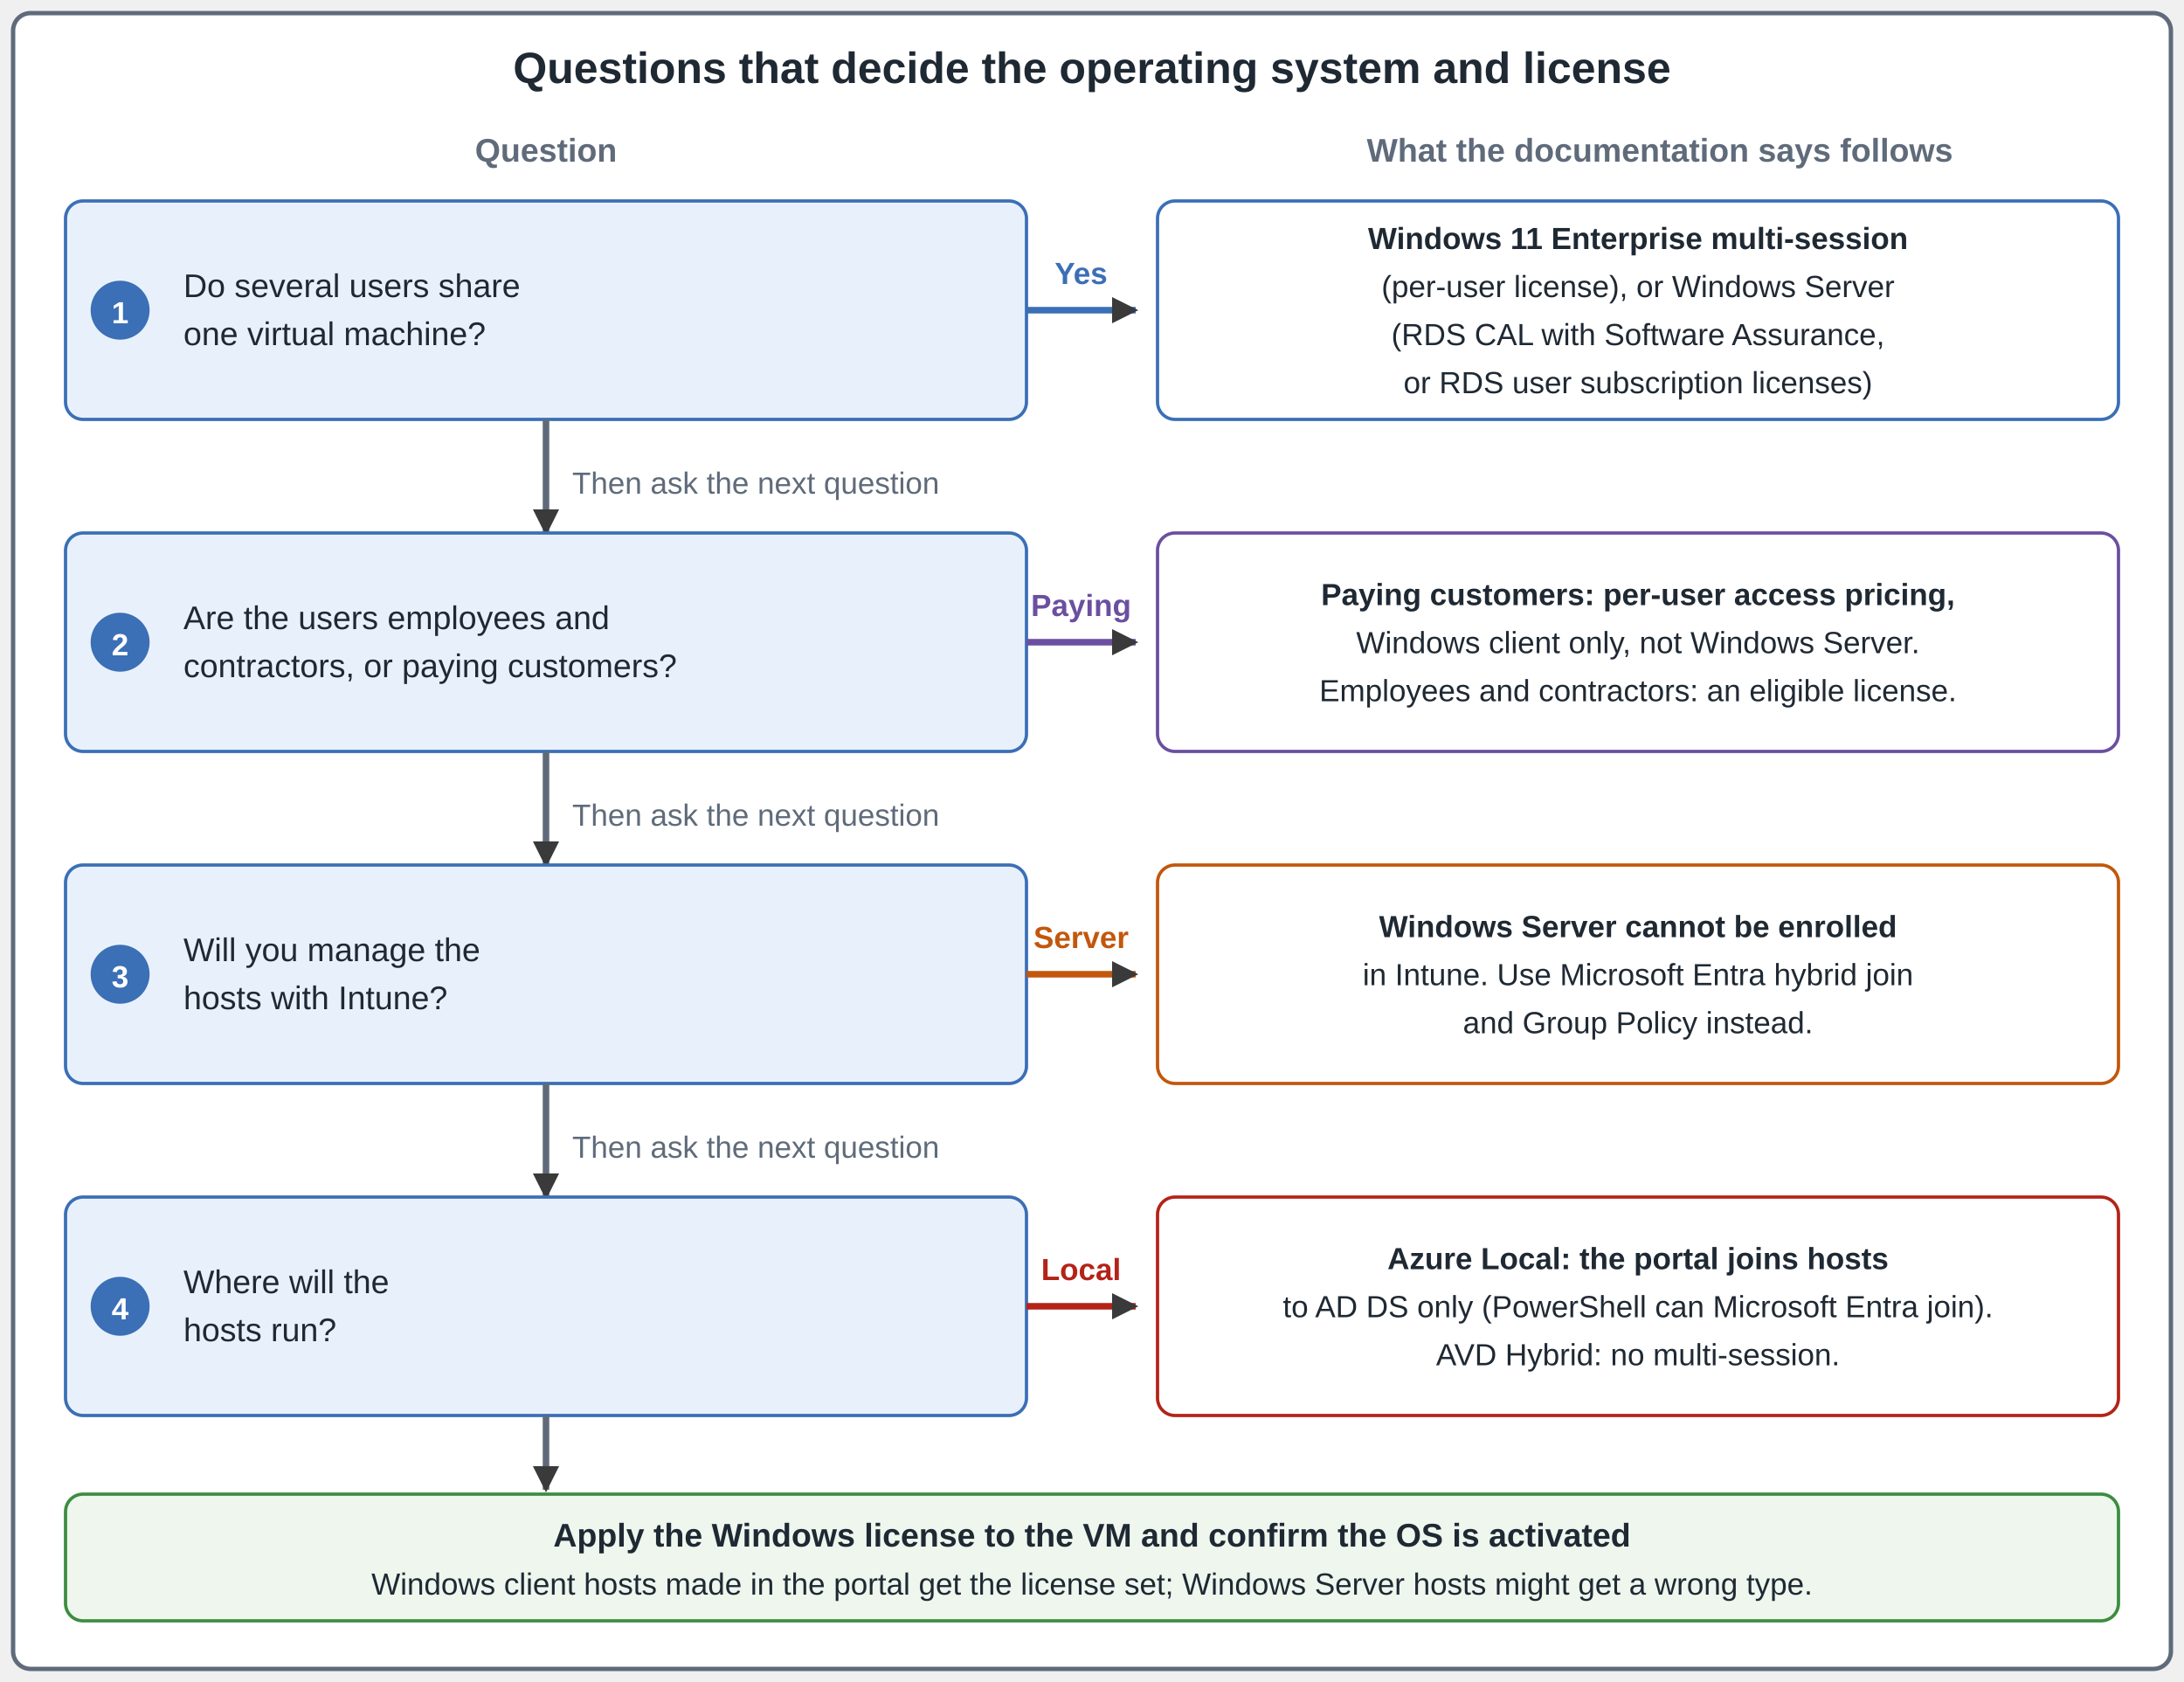
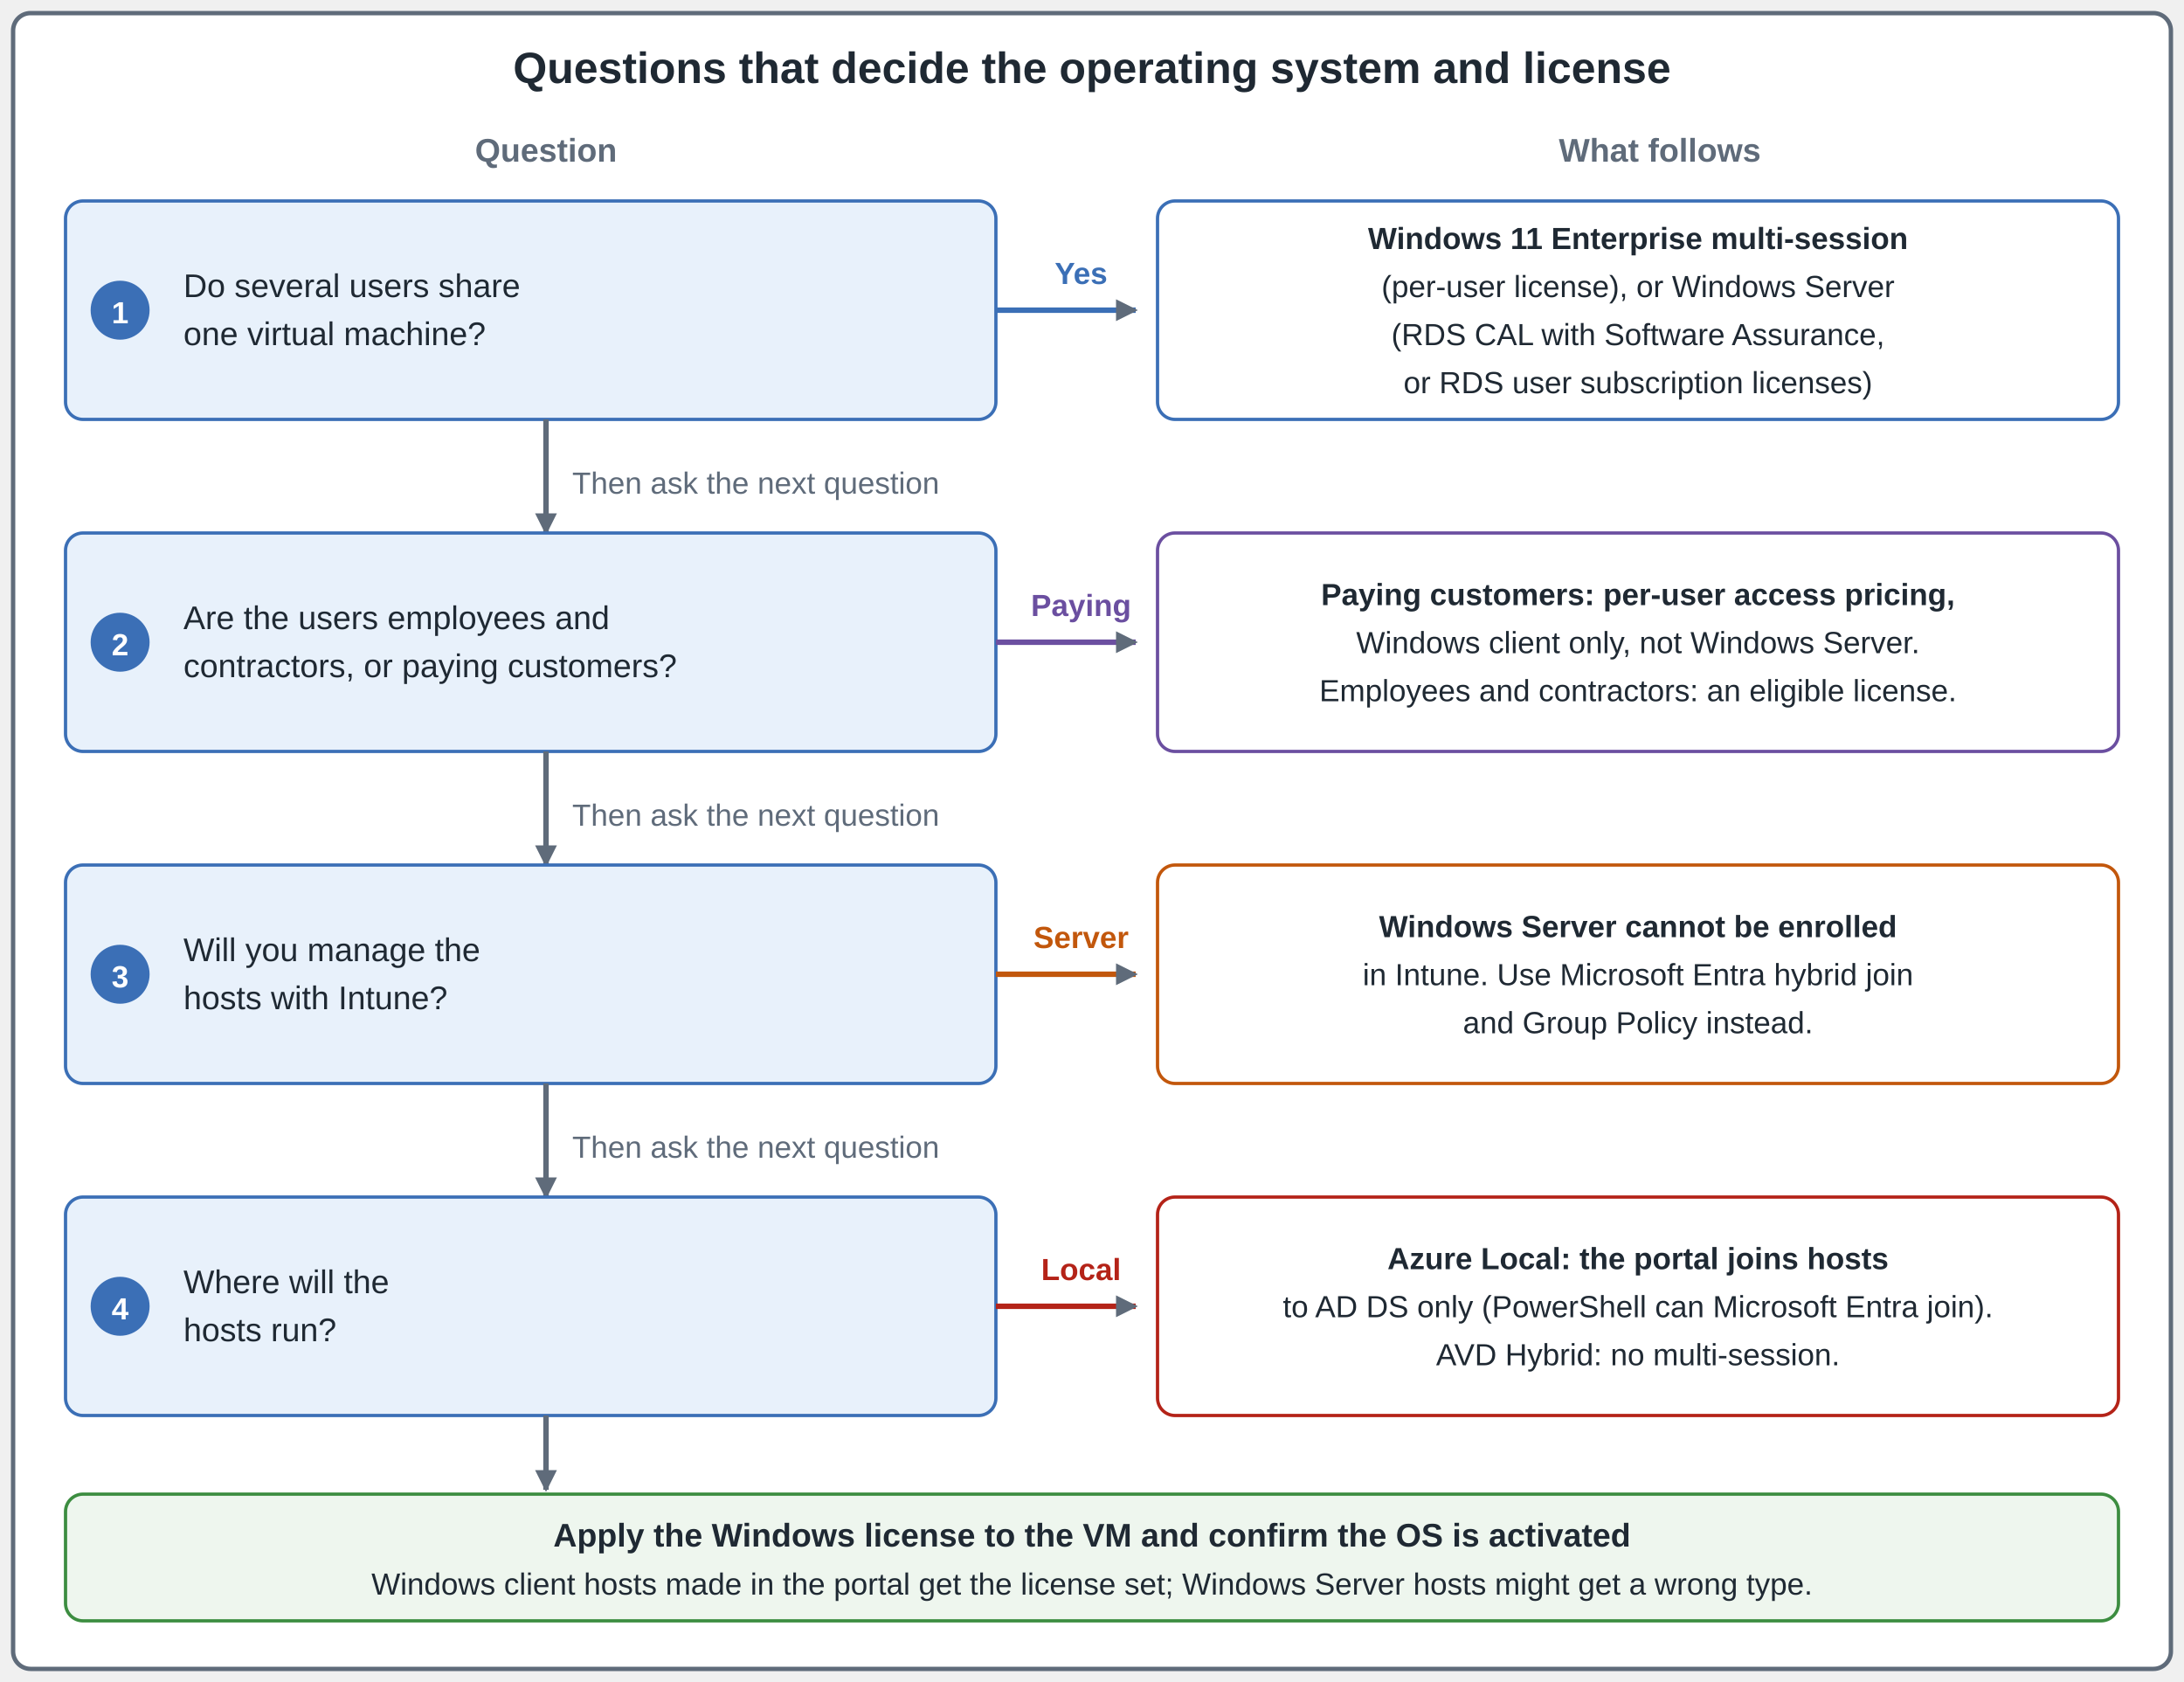
<svg xmlns="http://www.w3.org/2000/svg" viewBox="0 0 1000 770" width="1000" height="770" role="img" aria-labelledby="t d" font-family="Segoe UI, Arial, sans-serif">
  <defs>
    <marker id="arr" viewBox="0 0 10 10" refX="9" refY="5" markerWidth="4" markerHeight="4" orient="auto">
-       <path d="M0,0 L10,5 L0,10 z" fill="#3a3a3a" />
+       <path d="M0,0 L10,5 L0,10 z" fill="#5f6b7a" />
    </marker>
  </defs>
  <rect x="6" y="6" width="988" height="758" rx="8" fill="#ffffff" stroke="#5f6b7a" stroke-width="2" />
  <text x="500" y="38" font-size="20" font-weight="600" text-anchor="middle" fill="#1f2933">Questions that decide the operating system and license</text>
  <text x="250" y="74" font-size="15" font-weight="600" text-anchor="middle" fill="#5f6b7a">Question</text>
-   <text x="760" y="74" font-size="15" font-weight="600" text-anchor="middle" fill="#5f6b7a">What the documentation says follows</text>
-   <rect x="30" y="92" width="440" height="100" rx="8" fill="#e8f1fb" stroke="#3b6fb6" stroke-width="1.5" />
+   <text x="760" y="74" font-size="15" font-weight="600" text-anchor="middle" fill="#5f6b7a">What follows</text>
+   <rect x="30" y="92" width="426" height="100" rx="8" fill="#e8f1fb" stroke="#3b6fb6" stroke-width="1.5" />
  <rect x="42" y="129" width="26" height="26" rx="13" fill="#3b6fb6" stroke="#3b6fb6" stroke-width="1" />
  <text x="55" y="148" font-size="14" font-weight="600" text-anchor="middle" fill="#ffffff">1</text>
  <text x="84" y="136" font-size="15" text-anchor="start" fill="#1f2933">Do several users share</text>
  <text x="84" y="158" font-size="15" text-anchor="start" fill="#1f2933">one virtual machine?</text>
-   <line x1="470" y1="142" x2="520" y2="142" stroke="#3b6fb6" stroke-width="3" marker-end="url(#arr)" />
+   <line x1="456" y1="142" x2="520" y2="142" stroke="#3b6fb6" stroke-width="2.5" marker-end="url(#arr)" />
  <text x="495" y="130" font-size="14" font-weight="600" text-anchor="middle" fill="#3b6fb6">Yes</text>
  <rect x="530" y="92" width="440" height="100" rx="8" fill="#ffffff" stroke="#3b6fb6" stroke-width="1.5" />
  <text x="750" y="114" font-size="14" font-weight="600" text-anchor="middle" fill="#1f2933">Windows 11 Enterprise multi-session</text>
  <text x="750" y="136" font-size="14" text-anchor="middle" fill="#1f2933">(per-user license), or Windows Server</text>
  <text x="750" y="158" font-size="14" text-anchor="middle" fill="#1f2933">(RDS CAL with Software Assurance,</text>
  <text x="750" y="180" font-size="14" text-anchor="middle" fill="#1f2933">or RDS user subscription licenses)</text>
-   <line x1="250" y1="192" x2="250" y2="244" stroke="#5f6b7a" stroke-width="3" marker-end="url(#arr)" />
+   <line x1="250" y1="192" x2="250" y2="244" stroke="#5f6b7a" stroke-width="2.5" marker-end="url(#arr)" />
  <text x="262" y="226" font-size="14" text-anchor="start" fill="#5f6b7a">Then ask the next question</text>
-   <rect x="30" y="244" width="440" height="100" rx="8" fill="#e8f1fb" stroke="#3b6fb6" stroke-width="1.5" />
+   <rect x="30" y="244" width="426" height="100" rx="8" fill="#e8f1fb" stroke="#3b6fb6" stroke-width="1.5" />
  <rect x="42" y="281" width="26" height="26" rx="13" fill="#3b6fb6" stroke="#3b6fb6" stroke-width="1" />
  <text x="55" y="300" font-size="14" font-weight="600" text-anchor="middle" fill="#ffffff">2</text>
  <text x="84" y="288" font-size="15" text-anchor="start" fill="#1f2933">Are the users employees and</text>
  <text x="84" y="310" font-size="15" text-anchor="start" fill="#1f2933">contractors, or paying customers?</text>
-   <line x1="470" y1="294" x2="520" y2="294" stroke="#6b4fa0" stroke-width="3" marker-end="url(#arr)" />
+   <line x1="456" y1="294" x2="520" y2="294" stroke="#6b4fa0" stroke-width="2.5" marker-end="url(#arr)" />
  <text x="495" y="282" font-size="14" font-weight="600" text-anchor="middle" fill="#6b4fa0">Paying</text>
  <rect x="530" y="244" width="440" height="100" rx="8" fill="#ffffff" stroke="#6b4fa0" stroke-width="1.5" />
  <text x="750" y="277" font-size="14" font-weight="600" text-anchor="middle" fill="#1f2933">Paying customers: per-user access pricing,</text>
  <text x="750" y="299" font-size="14" text-anchor="middle" fill="#1f2933">Windows client only, not Windows Server.</text>
  <text x="750" y="321" font-size="14" text-anchor="middle" fill="#1f2933">Employees and contractors: an eligible license.</text>
-   <line x1="250" y1="344" x2="250" y2="396" stroke="#5f6b7a" stroke-width="3" marker-end="url(#arr)" />
+   <line x1="250" y1="344" x2="250" y2="396" stroke="#5f6b7a" stroke-width="2.5" marker-end="url(#arr)" />
  <text x="262" y="378" font-size="14" text-anchor="start" fill="#5f6b7a">Then ask the next question</text>
-   <rect x="30" y="396" width="440" height="100" rx="8" fill="#e8f1fb" stroke="#3b6fb6" stroke-width="1.5" />
+   <rect x="30" y="396" width="426" height="100" rx="8" fill="#e8f1fb" stroke="#3b6fb6" stroke-width="1.5" />
  <rect x="42" y="433" width="26" height="26" rx="13" fill="#3b6fb6" stroke="#3b6fb6" stroke-width="1" />
  <text x="55" y="452" font-size="14" font-weight="600" text-anchor="middle" fill="#ffffff">3</text>
  <text x="84" y="440" font-size="15" text-anchor="start" fill="#1f2933">Will you manage the</text>
  <text x="84" y="462" font-size="15" text-anchor="start" fill="#1f2933">hosts with Intune?</text>
-   <line x1="470" y1="446" x2="520" y2="446" stroke="#c2570c" stroke-width="3" marker-end="url(#arr)" />
+   <line x1="456" y1="446" x2="520" y2="446" stroke="#c2570c" stroke-width="2.5" marker-end="url(#arr)" />
  <text x="495" y="434" font-size="14" font-weight="600" text-anchor="middle" fill="#c2570c">Server</text>
  <rect x="530" y="396" width="440" height="100" rx="8" fill="#ffffff" stroke="#c2570c" stroke-width="1.5" />
  <text x="750" y="429" font-size="14" font-weight="600" text-anchor="middle" fill="#1f2933">Windows Server cannot be enrolled</text>
  <text x="750" y="451" font-size="14" text-anchor="middle" fill="#1f2933">in Intune. Use Microsoft Entra hybrid join</text>
  <text x="750" y="473" font-size="14" text-anchor="middle" fill="#1f2933">and Group Policy instead.</text>
-   <line x1="250" y1="496" x2="250" y2="548" stroke="#5f6b7a" stroke-width="3" marker-end="url(#arr)" />
+   <line x1="250" y1="496" x2="250" y2="548" stroke="#5f6b7a" stroke-width="2.5" marker-end="url(#arr)" />
  <text x="262" y="530" font-size="14" text-anchor="start" fill="#5f6b7a">Then ask the next question</text>
-   <rect x="30" y="548" width="440" height="100" rx="8" fill="#e8f1fb" stroke="#3b6fb6" stroke-width="1.5" />
+   <rect x="30" y="548" width="426" height="100" rx="8" fill="#e8f1fb" stroke="#3b6fb6" stroke-width="1.5" />
  <rect x="42" y="585" width="26" height="26" rx="13" fill="#3b6fb6" stroke="#3b6fb6" stroke-width="1" />
  <text x="55" y="604" font-size="14" font-weight="600" text-anchor="middle" fill="#ffffff">4</text>
  <text x="84" y="592" font-size="15" text-anchor="start" fill="#1f2933">Where will the</text>
  <text x="84" y="614" font-size="15" text-anchor="start" fill="#1f2933">hosts run?</text>
-   <line x1="470" y1="598" x2="520" y2="598" stroke="#b42318" stroke-width="3" marker-end="url(#arr)" />
+   <line x1="456" y1="598" x2="520" y2="598" stroke="#b42318" stroke-width="2.5" marker-end="url(#arr)" />
  <text x="495" y="586" font-size="14" font-weight="600" text-anchor="middle" fill="#b42318">Local</text>
  <rect x="530" y="548" width="440" height="100" rx="8" fill="#ffffff" stroke="#b42318" stroke-width="1.5" />
  <text x="750" y="581" font-size="14" font-weight="600" text-anchor="middle" fill="#1f2933">Azure Local: the portal joins hosts</text>
  <text x="750" y="603" font-size="14" text-anchor="middle" fill="#1f2933">to AD DS only (PowerShell can Microsoft Entra join).</text>
  <text x="750" y="625" font-size="14" text-anchor="middle" fill="#1f2933">AVD Hybrid: no multi-session.</text>
-   <line x1="250" y1="648" x2="250" y2="682" stroke="#5f6b7a" stroke-width="3" marker-end="url(#arr)" />
+   <line x1="250" y1="648" x2="250" y2="682" stroke="#5f6b7a" stroke-width="2.5" marker-end="url(#arr)" />
  <rect x="30" y="684" width="940" height="58" rx="8" fill="#eef6ee" stroke="#3c8d40" stroke-width="1.5" />
  <text x="500" y="708" font-size="15" font-weight="600" text-anchor="middle" fill="#1f2933">Apply the Windows license to the VM and confirm the OS is activated</text>
  <text x="500" y="730" font-size="14" text-anchor="middle" fill="#1f2933">Windows client hosts made in the portal get the license set; Windows Server hosts might get a wrong type.</text>
</svg>
